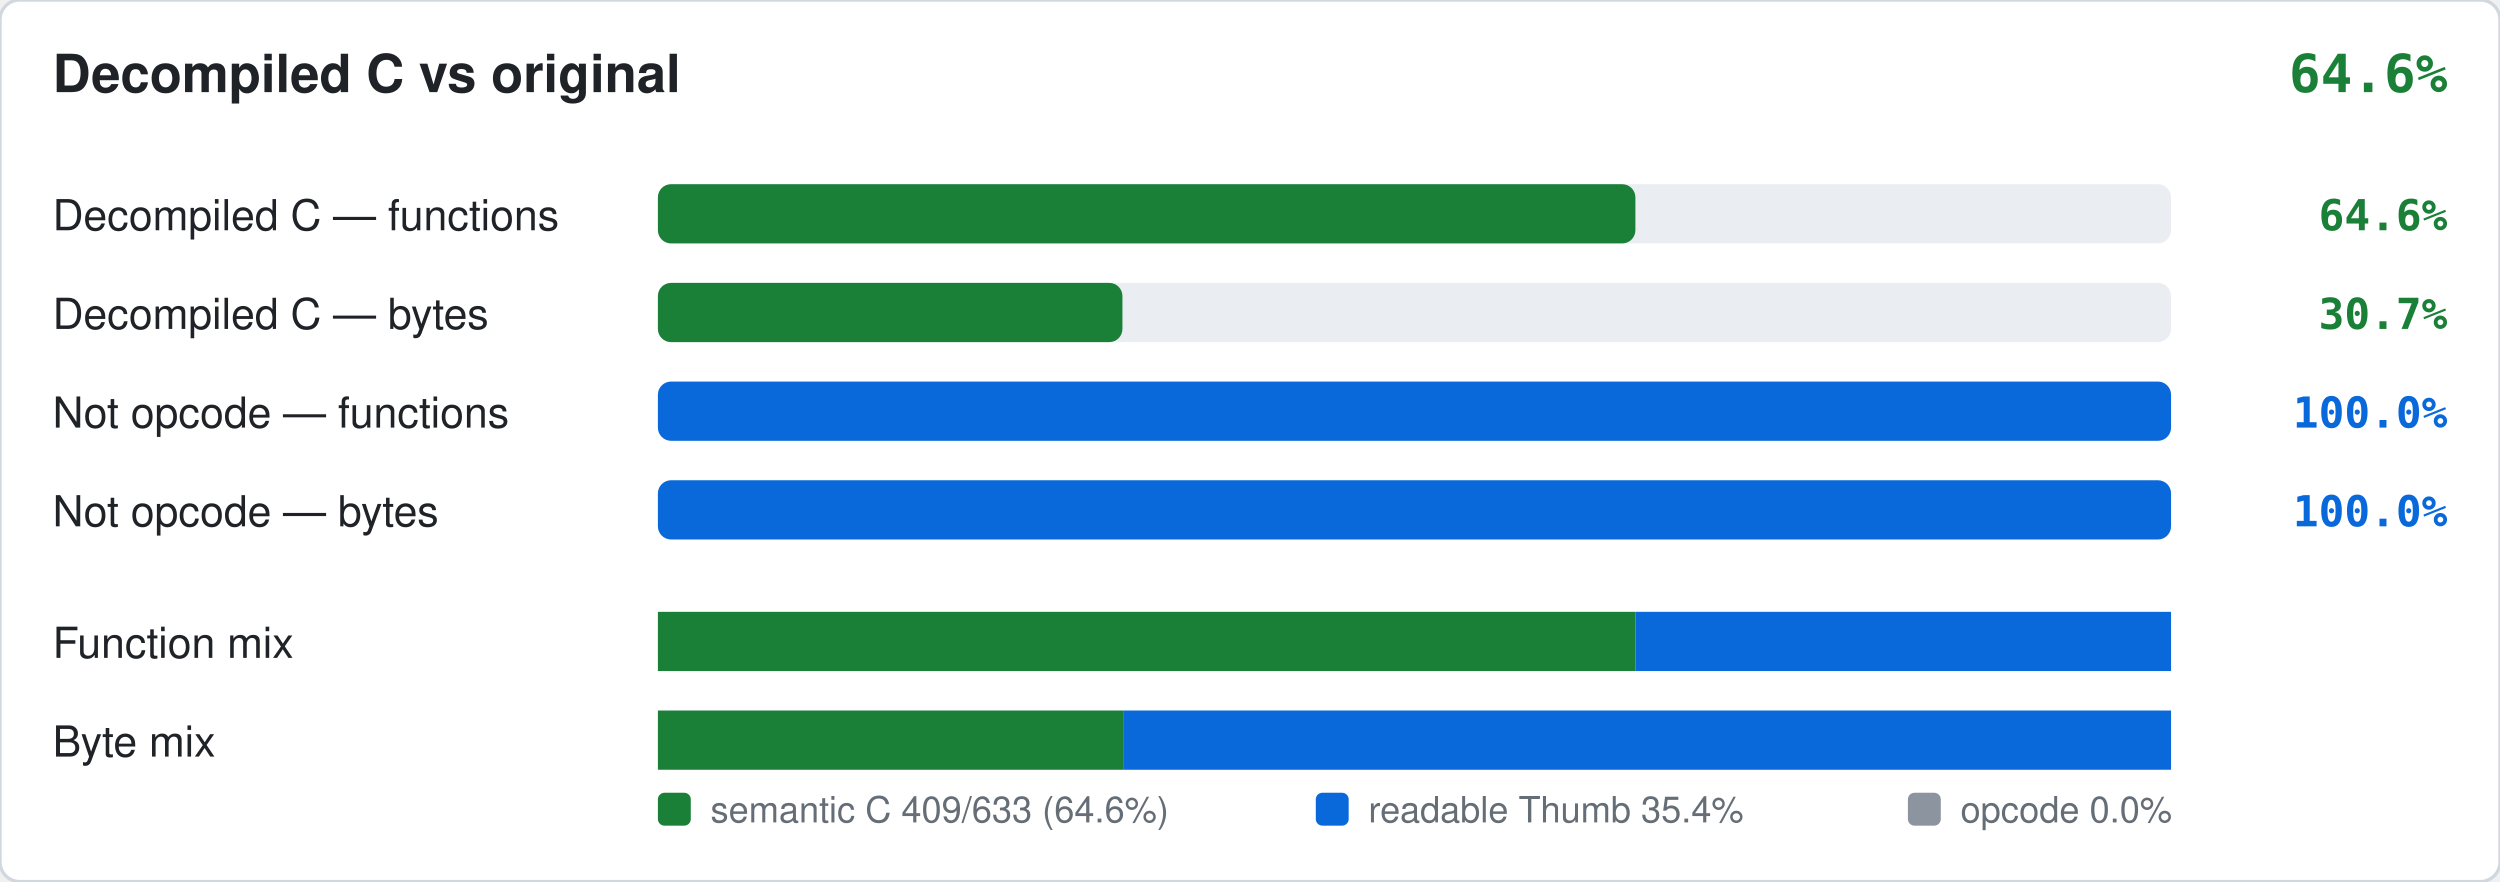
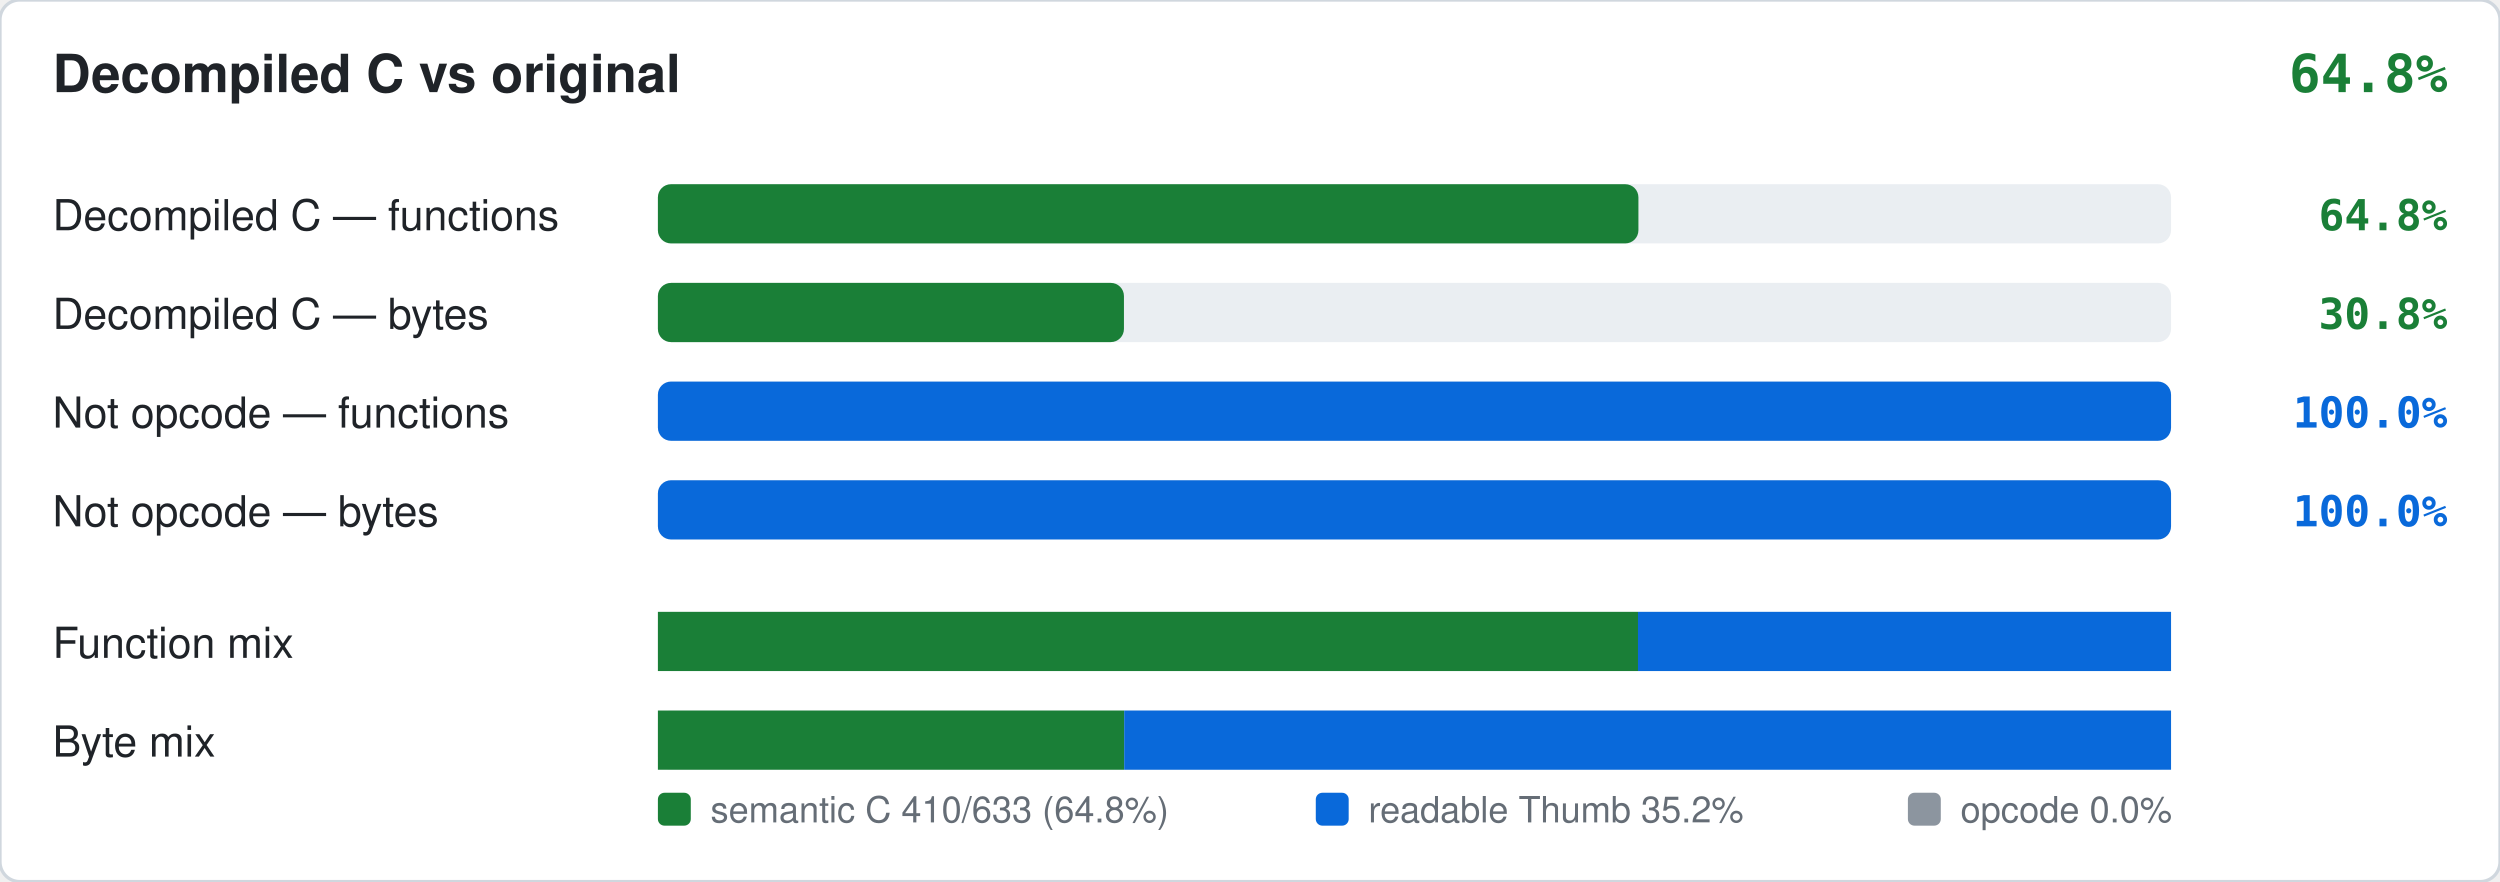
- <svg xmlns="http://www.w3.org/2000/svg" width="760" height="268" viewBox="0 0 760 268" role="img" aria-label="Decompiled C 64.6% functions, 30.7% bytes (409/633, 27,756/90,272)">
+ <svg xmlns="http://www.w3.org/2000/svg" width="760" height="268" viewBox="0 0 760 268" role="img" aria-label="Decompiled C 64.8% functions, 30.8% bytes (410/633, 27,820/90,272)">
  <rect width="760" height="268" rx="6" fill="#ffffff" stroke="#d0d7de" />
  <text x="16" y="28" font-family="-apple-system,BlinkMacSystemFont,Segoe UI,Helvetica,Arial,sans-serif" font-size="16" font-weight="600" fill="#1f2328">Decompiled C vs original</text>
-   <text x="744" y="28" text-anchor="end" font-family="ui-monospace,SFMono-Regular,Menlo,Consolas,monospace" font-size="16" font-weight="700" fill="#1a7f37">64.6%</text>
+   <text x="744" y="28" text-anchor="end" font-family="ui-monospace,SFMono-Regular,Menlo,Consolas,monospace" font-size="16" font-weight="700" fill="#1a7f37">64.8%</text>
  <text x="16" y="70" font-family="-apple-system,BlinkMacSystemFont,Segoe UI,Helvetica,Arial,sans-serif" font-size="13" fill="#1f2328">Decompiled C — functions</text>
  <rect x="200.00" y="56.00" width="460.00" height="18.00" rx="4" fill="#eaeef2" />
-   <rect x="200.00" y="56.00" width="297.16" height="18.00" rx="4" fill="#1a7f37" />
-   <text x="744" y="70" text-anchor="end" font-family="ui-monospace,SFMono-Regular,Menlo,Consolas,monospace" font-size="13" font-weight="700" fill="#1a7f37">64.6%</text>
+   <rect x="200.00" y="56.00" width="298.08" height="18.00" rx="4" fill="#1a7f37" />
+   <text x="744" y="70" text-anchor="end" font-family="ui-monospace,SFMono-Regular,Menlo,Consolas,monospace" font-size="13" font-weight="700" fill="#1a7f37">64.8%</text>
  <text x="16" y="100" font-family="-apple-system,BlinkMacSystemFont,Segoe UI,Helvetica,Arial,sans-serif" font-size="13" fill="#1f2328">Decompiled C — bytes</text>
  <rect x="200.00" y="86.00" width="460.00" height="18.00" rx="4" fill="#eaeef2" />
-   <rect x="200.00" y="86.00" width="141.22" height="18.00" rx="4" fill="#1a7f37" />
-   <text x="744" y="100" text-anchor="end" font-family="ui-monospace,SFMono-Regular,Menlo,Consolas,monospace" font-size="13" font-weight="700" fill="#1a7f37">30.7%</text>
+   <rect x="200.00" y="86.00" width="141.68" height="18.00" rx="4" fill="#1a7f37" />
+   <text x="744" y="100" text-anchor="end" font-family="ui-monospace,SFMono-Regular,Menlo,Consolas,monospace" font-size="13" font-weight="700" fill="#1a7f37">30.8%</text>
  <text x="16" y="130" font-family="-apple-system,BlinkMacSystemFont,Segoe UI,Helvetica,Arial,sans-serif" font-size="13" fill="#1f2328">Not opcode — functions</text>
  <rect x="200.00" y="116.00" width="460.00" height="18.00" rx="4" fill="#eaeef2" />
  <rect x="200.00" y="116.00" width="460.00" height="18.00" rx="4" fill="#0969da" />
  <text x="744" y="130" text-anchor="end" font-family="ui-monospace,SFMono-Regular,Menlo,Consolas,monospace" font-size="13" font-weight="700" fill="#0969da">100.0%</text>
  <text x="16" y="160" font-family="-apple-system,BlinkMacSystemFont,Segoe UI,Helvetica,Arial,sans-serif" font-size="13" fill="#1f2328">Not opcode — bytes</text>
  <rect x="200.00" y="146.00" width="460.00" height="18.00" rx="4" fill="#eaeef2" />
  <rect x="200.00" y="146.00" width="460.00" height="18.00" rx="4" fill="#0969da" />
  <text x="744" y="160" text-anchor="end" font-family="ui-monospace,SFMono-Regular,Menlo,Consolas,monospace" font-size="13" font-weight="700" fill="#0969da">100.0%</text>
  <text x="16" y="200" font-family="-apple-system,BlinkMacSystemFont,Segoe UI,Helvetica,Arial,sans-serif" font-size="13" fill="#1f2328">Function mix</text>
  <rect x="200.00" y="186.00" width="460.00" height="18.00" rx="4" fill="#eaeef2" />
-   <rect x="200.00" y="186.00" width="297.22" height="18.00" fill="#1a7f37" />
-   <rect x="497.22" y="186.00" width="162.78" height="18.00" fill="#0969da" />
+   <rect x="200.00" y="186.00" width="297.95" height="18.00" fill="#1a7f37" />
+   <rect x="497.95" y="186.00" width="162.05" height="18.00" fill="#0969da" />
  <text x="16" y="230" font-family="-apple-system,BlinkMacSystemFont,Segoe UI,Helvetica,Arial,sans-serif" font-size="13" fill="#1f2328">Byte mix</text>
  <rect x="200.00" y="216.00" width="460.00" height="18.00" rx="4" fill="#eaeef2" />
-   <rect x="200.00" y="216.00" width="141.44" height="18.00" fill="#1a7f37" />
-   <rect x="341.44" y="216.00" width="318.56" height="18.00" fill="#0969da" />
+   <rect x="200.00" y="216.00" width="141.76" height="18.00" fill="#1a7f37" />
+   <rect x="341.76" y="216.00" width="318.24" height="18.00" fill="#0969da" />
  <rect x="200" y="241" width="10" height="10" rx="2" fill="#1a7f37" />
-   <text x="216" y="250" font-family="-apple-system,BlinkMacSystemFont,Segoe UI,Helvetica,Arial,sans-serif" font-size="11" fill="#656d76">semantic C 409/633 (64.6%)</text>
+   <text x="216" y="250" font-family="-apple-system,BlinkMacSystemFont,Segoe UI,Helvetica,Arial,sans-serif" font-size="11" fill="#656d76">semantic C 410/633 (64.8%)</text>
  <rect x="400" y="241" width="10" height="10" rx="2" fill="#0969da" />
-   <text x="416" y="250" font-family="-apple-system,BlinkMacSystemFont,Segoe UI,Helvetica,Arial,sans-serif" font-size="11" fill="#656d76">readable Thumb 35.4%</text>
+   <text x="416" y="250" font-family="-apple-system,BlinkMacSystemFont,Segoe UI,Helvetica,Arial,sans-serif" font-size="11" fill="#656d76">readable Thumb 35.2%</text>
  <rect x="580" y="241" width="10" height="10" rx="2" fill="#8c959f" />
  <text x="596" y="250" font-family="-apple-system,BlinkMacSystemFont,Segoe UI,Helvetica,Arial,sans-serif" font-size="11" fill="#656d76">opcode 0.0%</text>
</svg>
